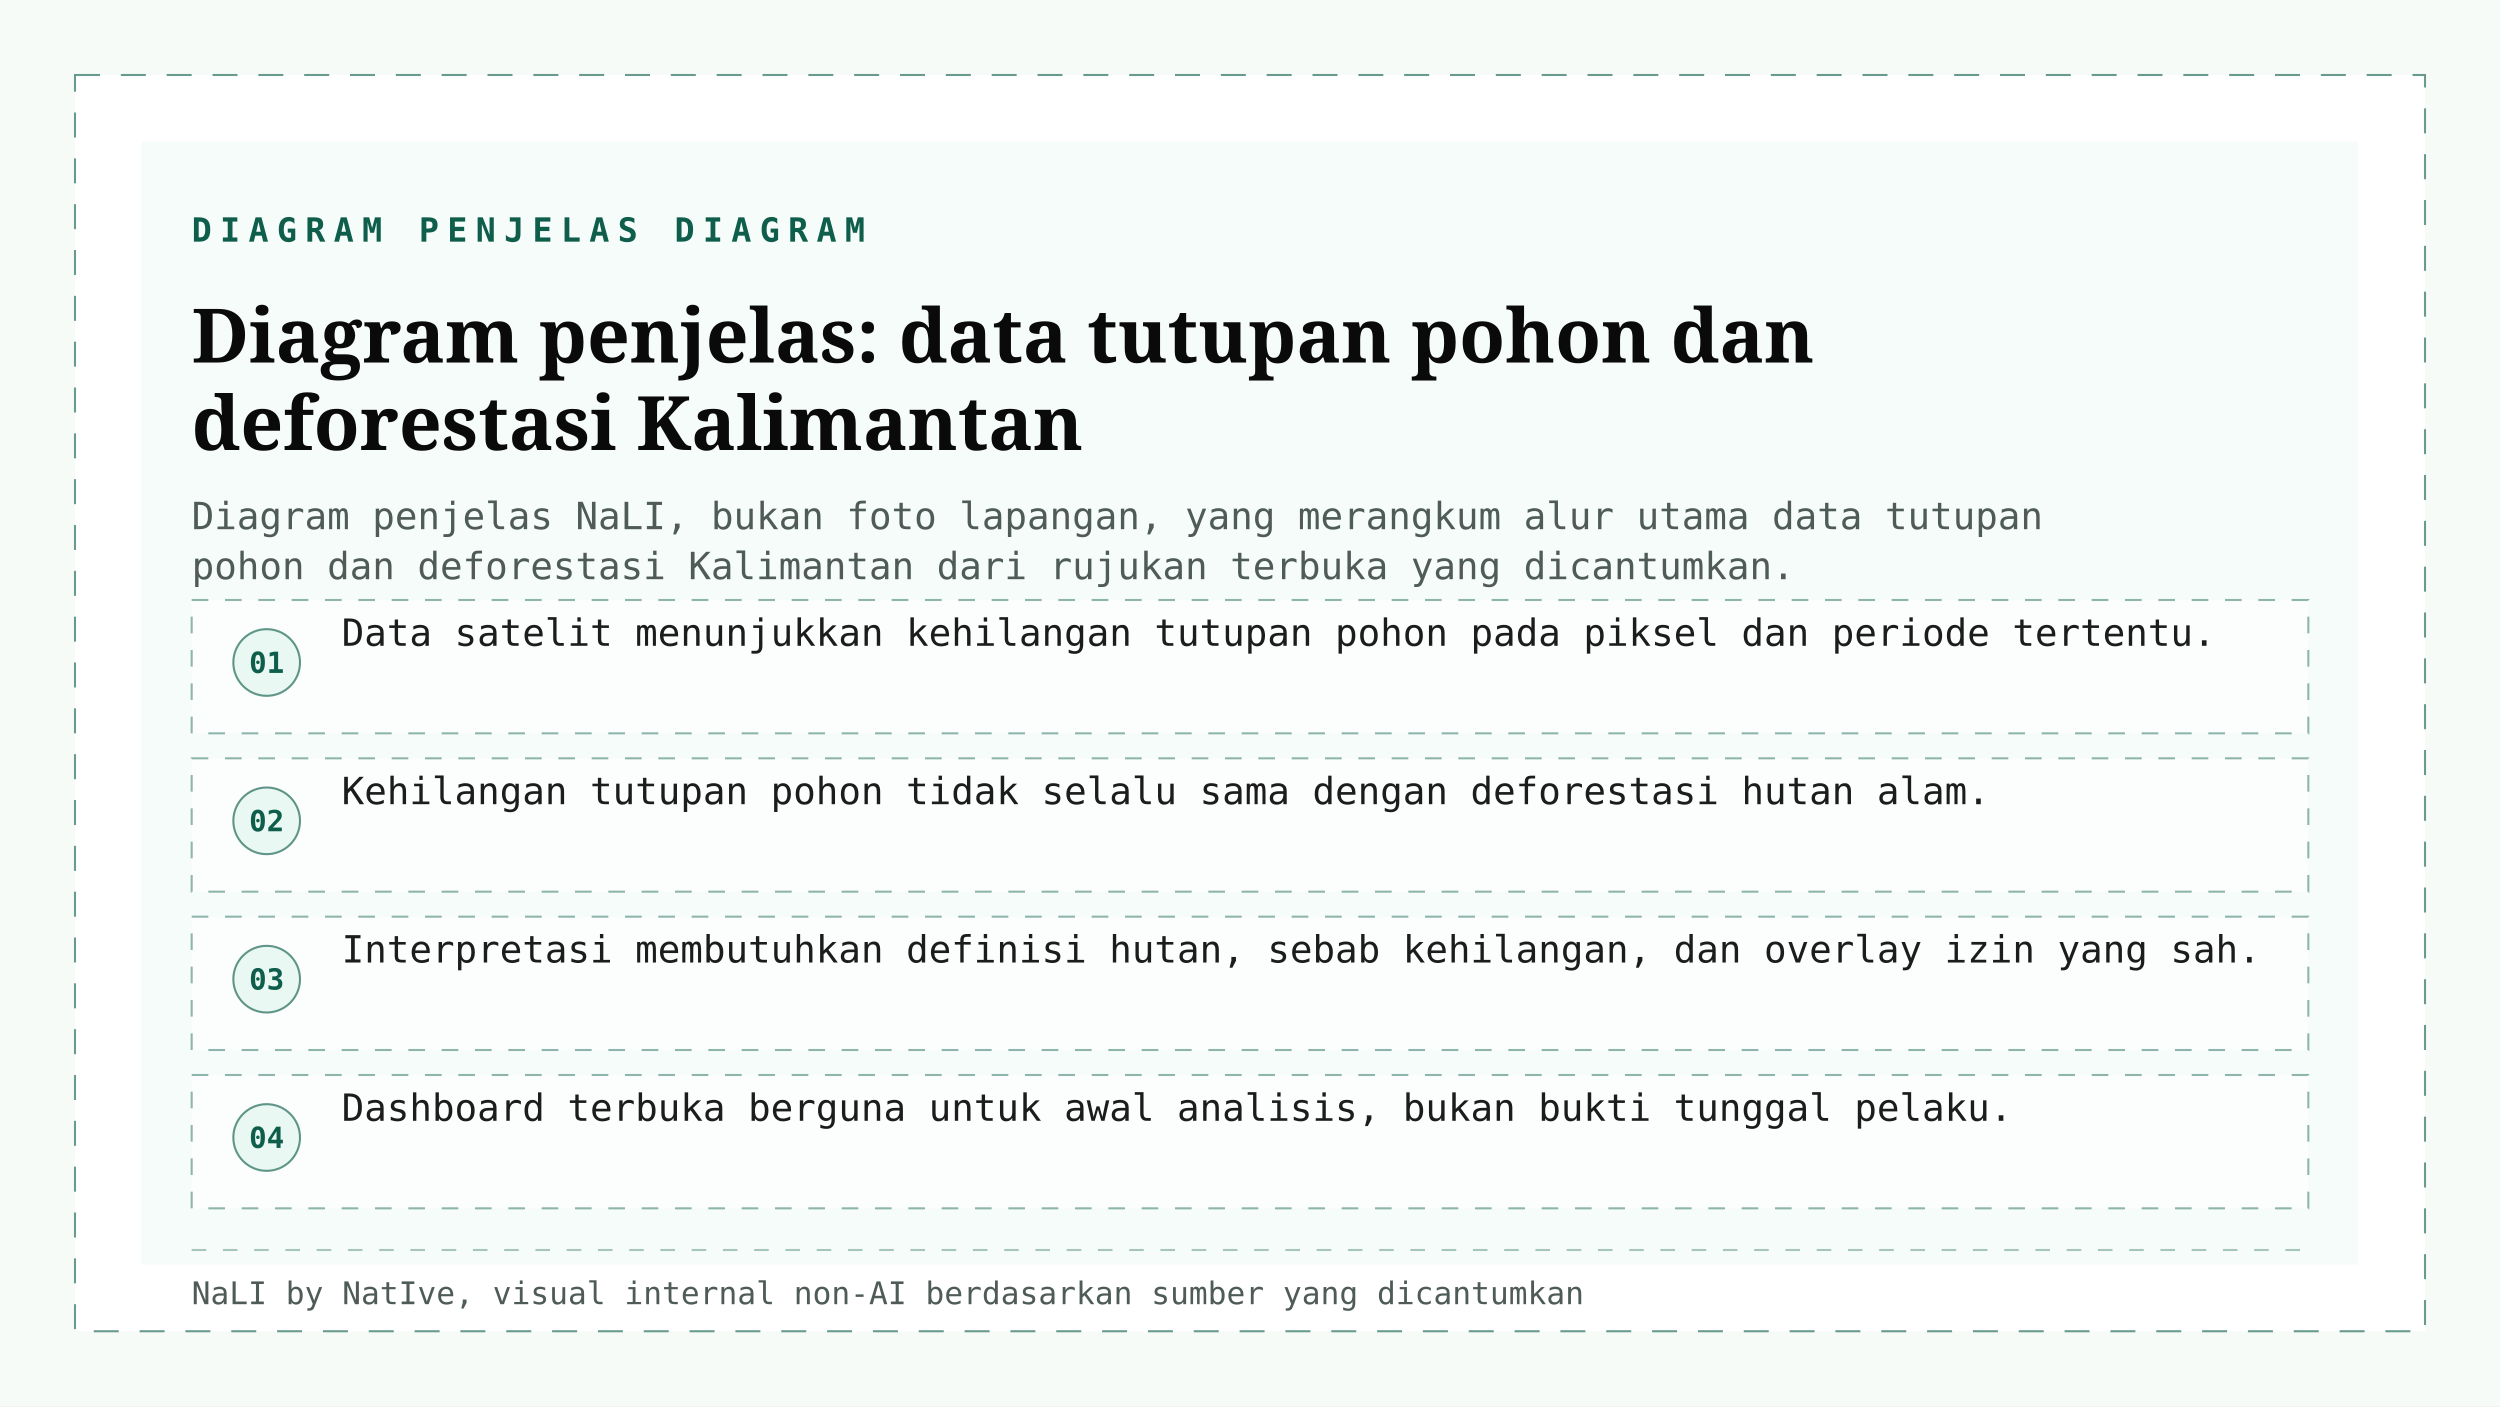
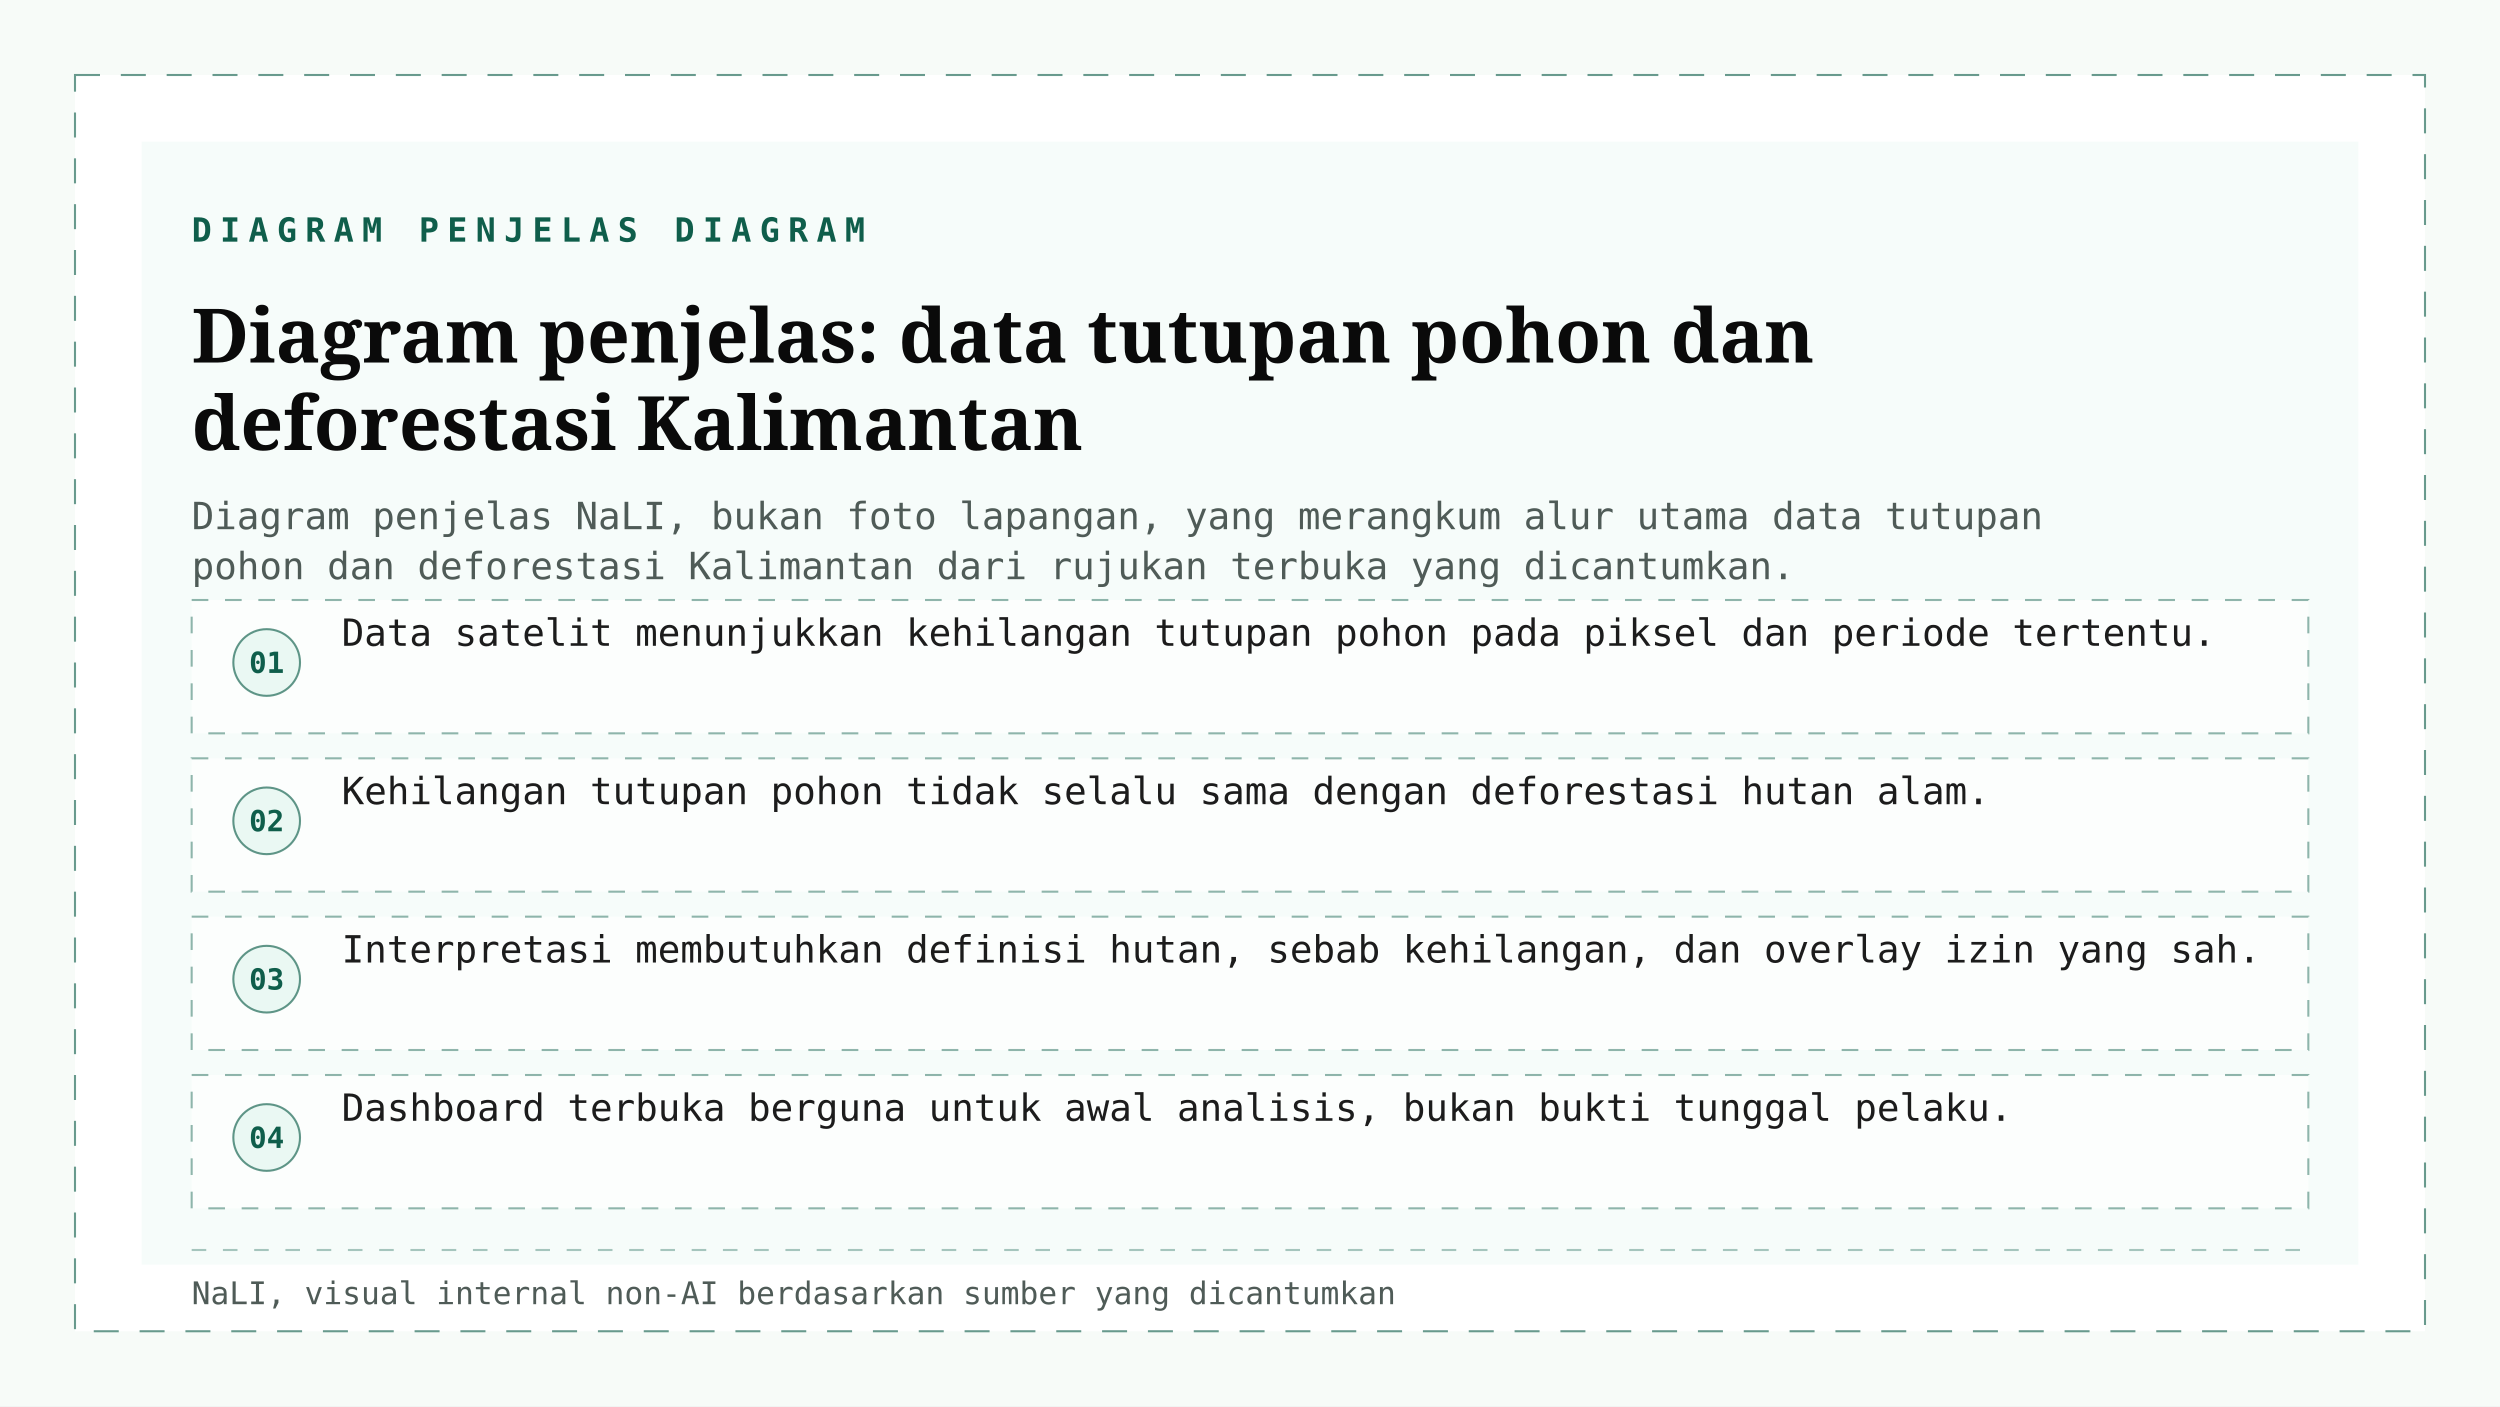
<svg xmlns="http://www.w3.org/2000/svg" viewBox="0 0 1200 675" role="img" aria-label="Diagram penjelas: data tutupan pohon dan deforestasi Kalimantan">
  <rect width="1200" height="675" fill="#f7fbf8" />
  <rect x="36" y="36" width="1128" height="603" fill="#ffffff" stroke="#0f5e4b" stroke-opacity="0.62" stroke-dasharray="12 10" />
  <rect x="68" y="68" width="1064" height="539" fill="#eaf8f3" fill-opacity="0.42" />
  <text x="92" y="116" font-family="ui-monospace, SFMono-Regular, Menlo, monospace" font-size="16" font-weight="700" letter-spacing="4" fill="#0f5e4b">DIAGRAM PENJELAS DIAGRAM</text>
  <text x="92" y="174" font-family="Georgia, serif" font-size="36" font-weight="700" fill="#0a0a0a">
    <tspan x="92" dy="0">Diagram penjelas: data tutupan pohon dan</tspan>
    <tspan x="92" dy="42">deforestasi Kalimantan</tspan>
  </text>
  <text x="92" y="254" font-family="ui-monospace, SFMono-Regular, Menlo, monospace" font-size="18" font-weight="400" fill="#4f5b57">
    <tspan x="92" dy="0">Diagram penjelas NaLI, bukan foto lapangan, yang merangkum alur utama data tutupan</tspan>
    <tspan x="92" dy="24">pohon dan deforestasi Kalimantan dari rujukan terbuka yang dicantumkan.</tspan>
  </text>
  <g>
    <rect x="92" y="288" width="1016" height="64" fill="#ffffff" fill-opacity="0.66" stroke="#0f5e4b" stroke-opacity="0.45" stroke-dasharray="8 8" />
    <circle cx="128" cy="318" r="16" fill="#eaf8f3" stroke="#0f5e4b" stroke-opacity="0.65" />
    <text x="128" y="323" text-anchor="middle" font-family="ui-monospace, SFMono-Regular, Menlo, monospace" font-size="14" font-weight="700" fill="#0f5e4b">01</text>
    <text x="164" y="310" font-family="ui-monospace, SFMono-Regular, Menlo, monospace" font-size="18" font-weight="400" fill="#1c1c1c">
      <tspan x="164" dy="0">Data satelit menunjukkan kehilangan tutupan pohon pada piksel dan periode tertentu.</tspan>
    </text>
  </g>
  <g>
    <rect x="92" y="364" width="1016" height="64" fill="#ffffff" fill-opacity="0.66" stroke="#0f5e4b" stroke-opacity="0.45" stroke-dasharray="8 8" />
    <circle cx="128" cy="394" r="16" fill="#eaf8f3" stroke="#0f5e4b" stroke-opacity="0.65" />
    <text x="128" y="399" text-anchor="middle" font-family="ui-monospace, SFMono-Regular, Menlo, monospace" font-size="14" font-weight="700" fill="#0f5e4b">02</text>
    <text x="164" y="386" font-family="ui-monospace, SFMono-Regular, Menlo, monospace" font-size="18" font-weight="400" fill="#1c1c1c">
      <tspan x="164" dy="0">Kehilangan tutupan pohon tidak selalu sama dengan deforestasi hutan alam.</tspan>
    </text>
  </g>
  <g>
    <rect x="92" y="440" width="1016" height="64" fill="#ffffff" fill-opacity="0.66" stroke="#0f5e4b" stroke-opacity="0.45" stroke-dasharray="8 8" />
    <circle cx="128" cy="470" r="16" fill="#eaf8f3" stroke="#0f5e4b" stroke-opacity="0.65" />
    <text x="128" y="475" text-anchor="middle" font-family="ui-monospace, SFMono-Regular, Menlo, monospace" font-size="14" font-weight="700" fill="#0f5e4b">03</text>
    <text x="164" y="462" font-family="ui-monospace, SFMono-Regular, Menlo, monospace" font-size="18" font-weight="400" fill="#1c1c1c">
      <tspan x="164" dy="0">Interpretasi membutuhkan definisi hutan, sebab kehilangan, dan overlay izin yang sah.</tspan>
    </text>
  </g>
  <g>
    <rect x="92" y="516" width="1016" height="64" fill="#ffffff" fill-opacity="0.66" stroke="#0f5e4b" stroke-opacity="0.45" stroke-dasharray="8 8" />
    <circle cx="128" cy="546" r="16" fill="#eaf8f3" stroke="#0f5e4b" stroke-opacity="0.65" />
    <text x="128" y="551" text-anchor="middle" font-family="ui-monospace, SFMono-Regular, Menlo, monospace" font-size="14" font-weight="700" fill="#0f5e4b">04</text>
    <text x="164" y="538" font-family="ui-monospace, SFMono-Regular, Menlo, monospace" font-size="18" font-weight="400" fill="#1c1c1c">
      <tspan x="164" dy="0">Dashboard terbuka berguna untuk awal analisis, bukan bukti tunggal pelaku.</tspan>
    </text>
  </g>
  <line x1="92" y1="600" x2="1108" y2="600" stroke="#0f5e4b" stroke-opacity="0.35" stroke-dasharray="7 8" />
-   <text x="92" y="626" font-family="ui-monospace, SFMono-Regular, Menlo, monospace" font-size="15" fill="#4f5b57">NaLI by NatIve, visual internal non-AI berdasarkan sumber yang dicantumkan</text>
+   <text x="92" y="626" font-family="ui-monospace, SFMono-Regular, Menlo, monospace" font-size="15" fill="#4f5b57">NaLI, visual internal non-AI berdasarkan sumber yang dicantumkan</text>
</svg>
